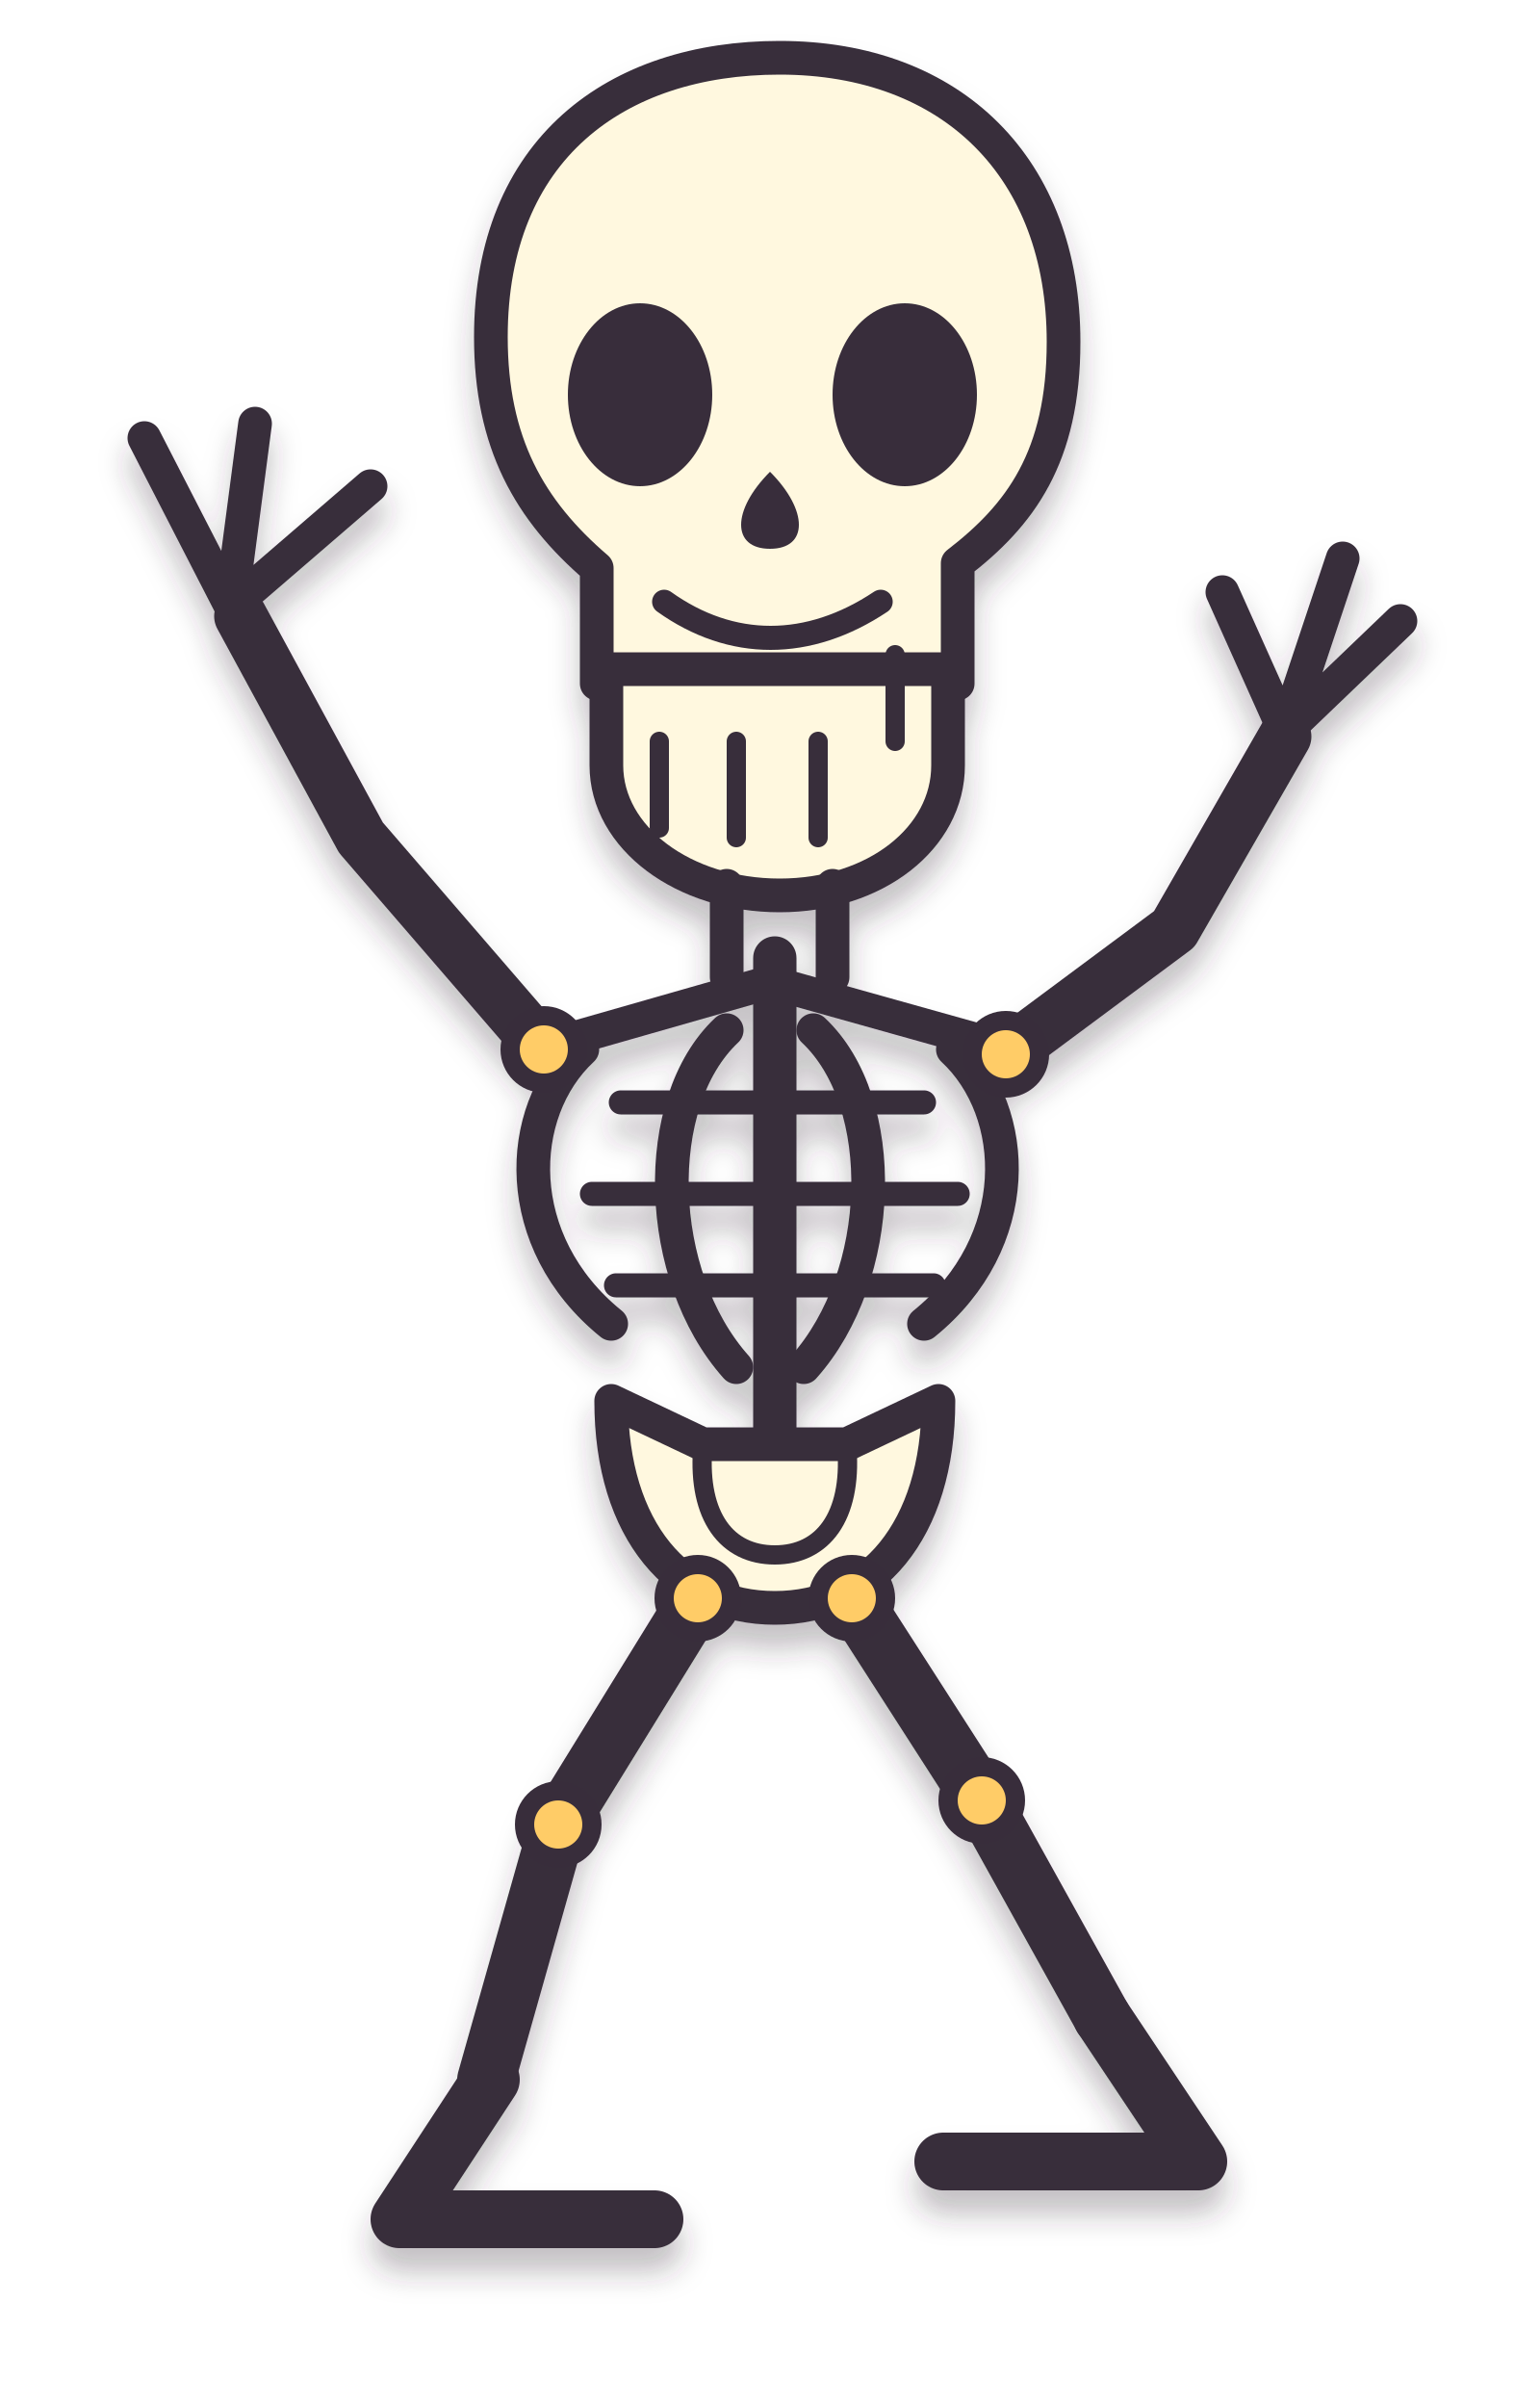
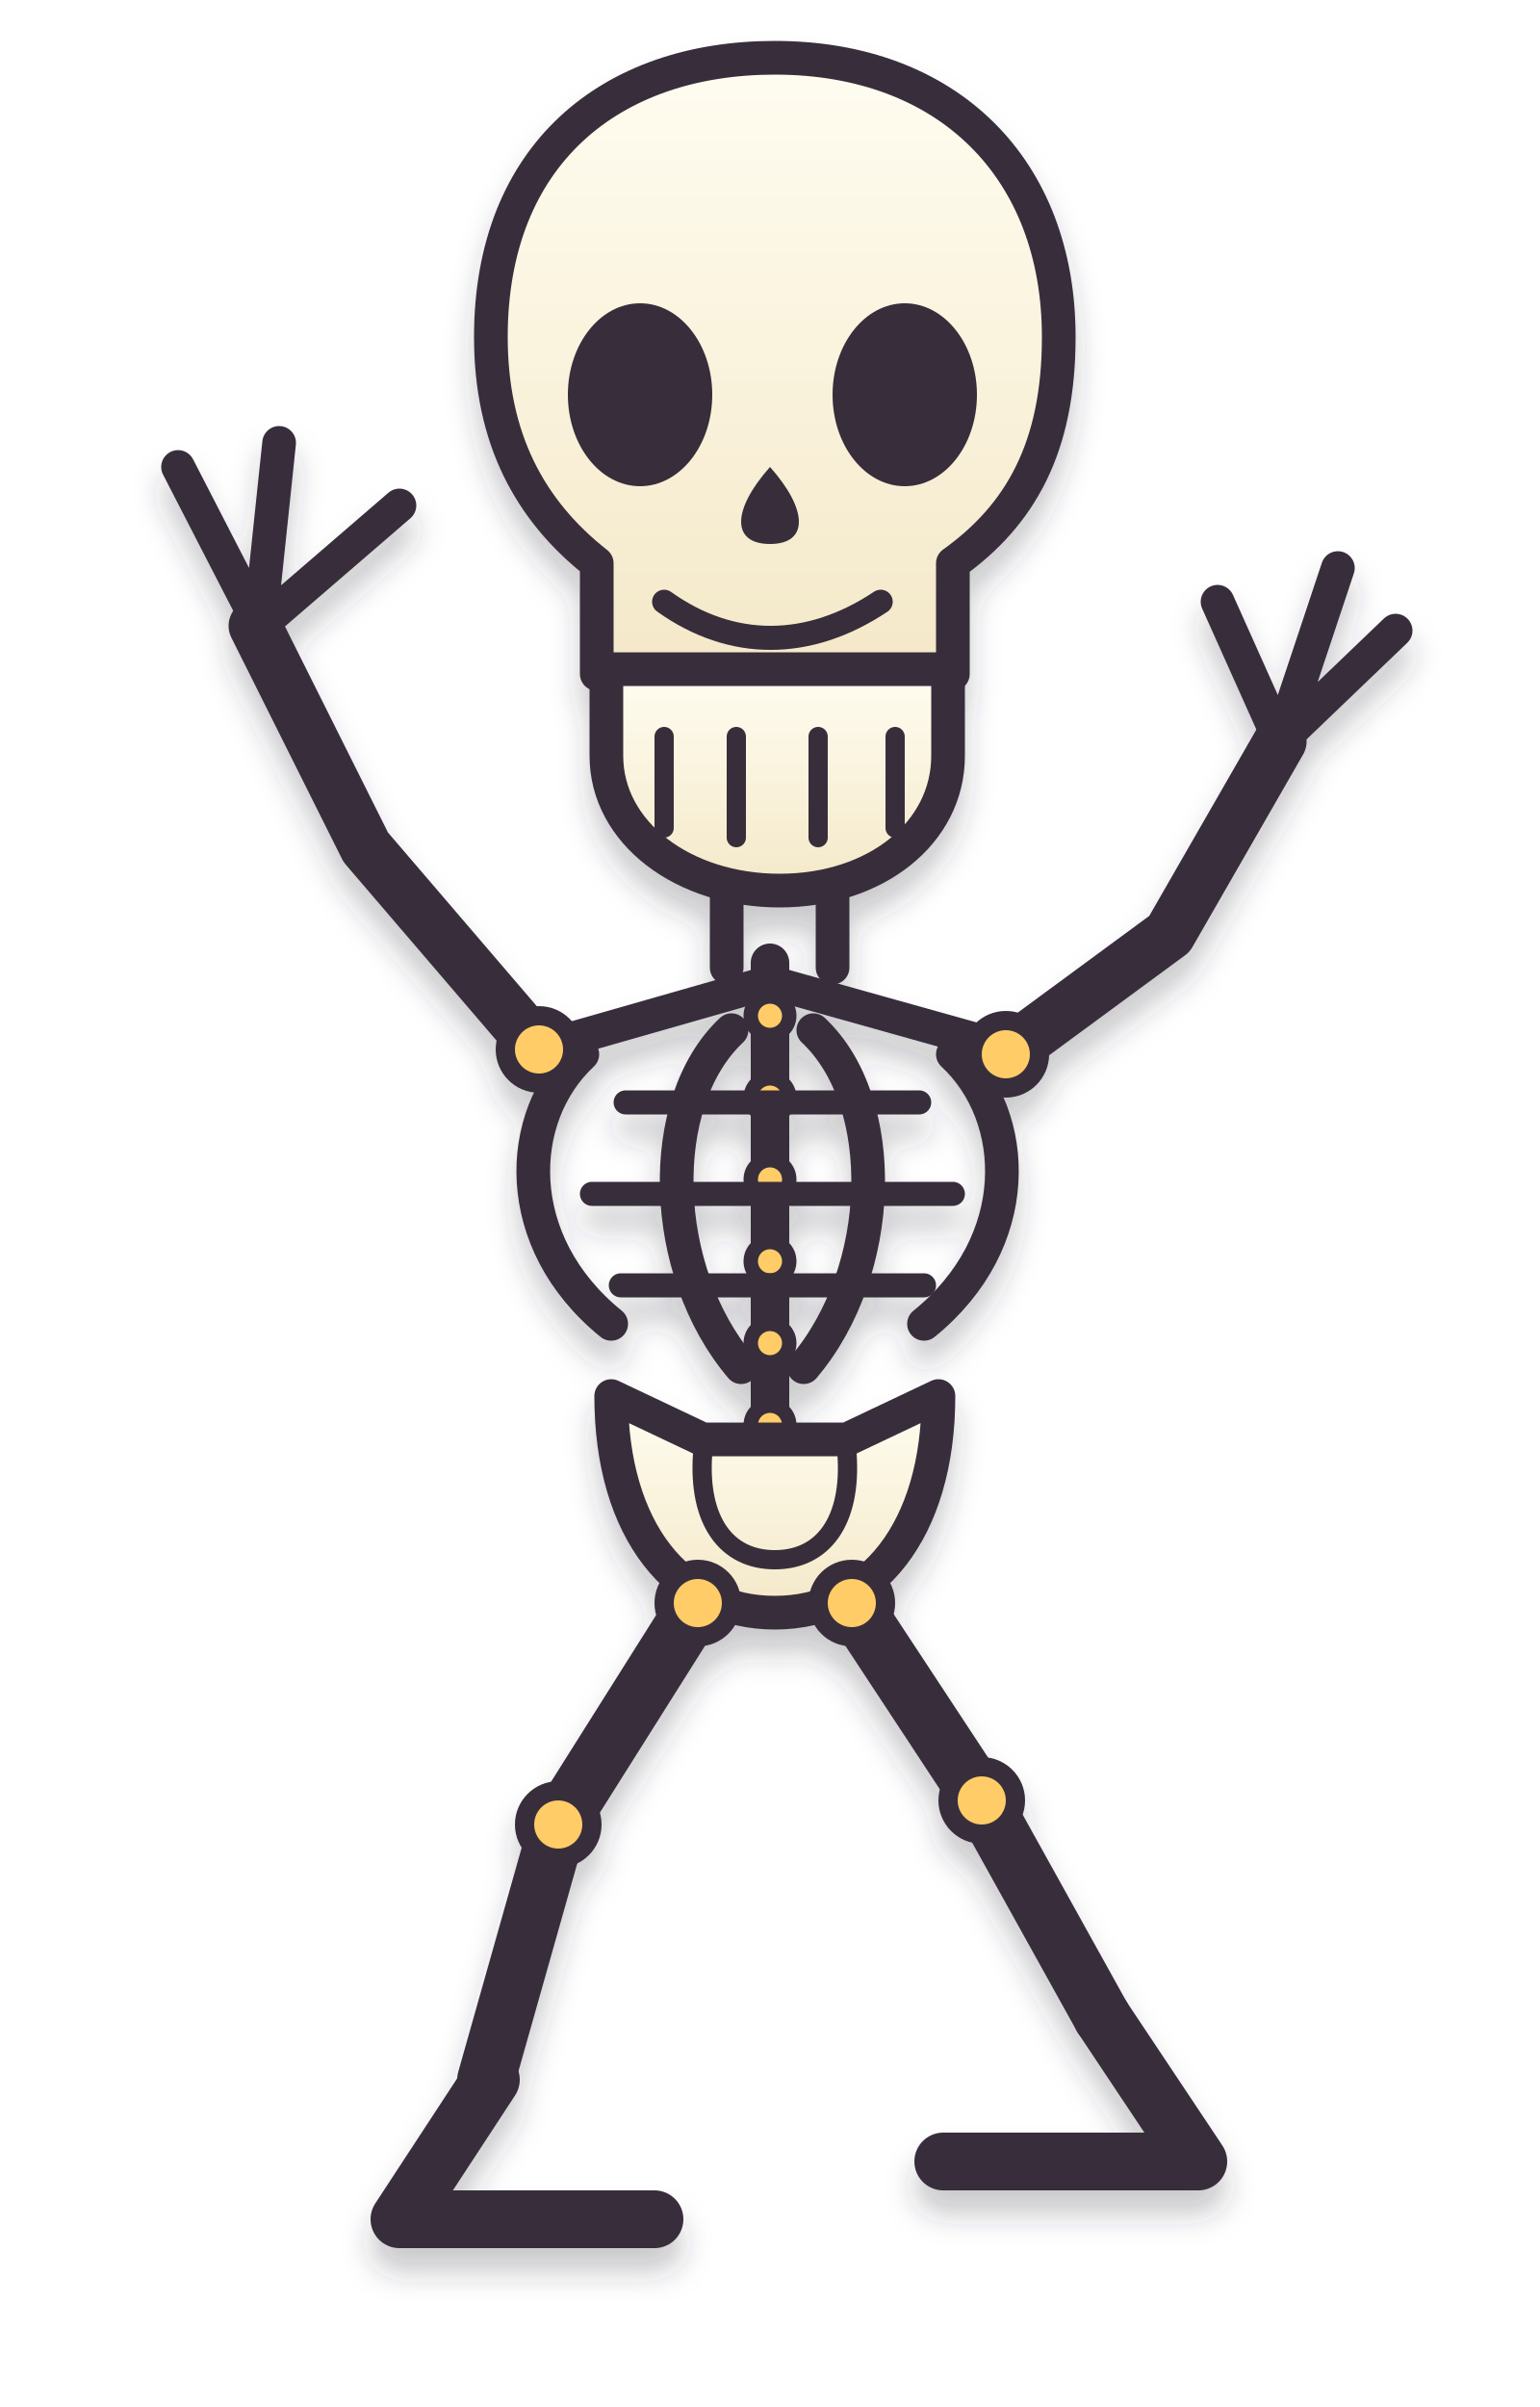
<svg xmlns="http://www.w3.org/2000/svg" viewBox="0 0 320 500" width="320" height="500" role="img" aria-labelledby="title desc">
  <defs>
-     <filter id="shadow" x="-30%" y="-20%" width="160%" height="160%">
-       <feDropShadow dx="0" dy="5" stdDeviation="3" flood-color="#382d3b" flood-opacity=".3" />
+     <linearGradient id="bone" x1="0" x2="0" y1="0" y2="1">
+       <stop stop-color="#fffdf1" />
+       <stop offset="1" stop-color="#f4e8c8" />
+     </linearGradient>
+     <filter id="shadow" x="-30%" y="-20%" width="160%" height="165%">
+       <feDropShadow dx="0" dy="5" stdDeviation="3" flood-color="#382d3b" flood-opacity=".26" />
    </filter>
  </defs>
-   <g fill="#fff8df" stroke="#382d3b" stroke-width="7" stroke-linecap="round" stroke-linejoin="round" filter="url(#shadow)">
-     <path d="M102 70C102 31 128 12 162 12c36 0 59 23 59 59 0 24-9 36-22 46v25H124v-24c-14-12-22-26-22-48Z" />
-     <path d="M126 139h71v20c0 15-15 27-35 27s-36-12-36-27Z" />
-     <path d="M137 154v18m16-18v20m17-20v20m16-20v-18" fill="none" stroke-width="4" />
-     <path d="M151 184v19m22-19v19" fill="none" />
-     <path d="M161 199v125" fill="none" stroke-width="9" />
-     <path d="M160 204 111 218m49-14 50 14" fill="none" />
-     <path d="M121 218c-14 13-15 40 6 57m24-61c-16 15-15 51 2 70m16-70c16 15 15 51-2 70m31-66c14 13 15 40-6 57" fill="none" />
-     <path d="M129 229h63m-69 19h76m-71 19h66" fill="none" stroke-width="5" />
-     <path d="M127 291c0 27 14 43 34 43s34-16 34-43l-19 9h-30Z" />
-     <path d="M146 301c-1 14 5 22 15 22s16-8 15-22" fill="none" stroke-width="4" />
-     <path d="M113 218 75 174 50 128" fill="none" stroke-width="11" />
-     <path d="M48 126 30 91m18 35 5-38m-5 38 29-25" fill="none" />
-     <path d="M209 219 244 193 267 153" fill="none" stroke-width="11" />
-     <path d="M267 152 279 116m-12 36-13-29m13 29 24-23" fill="none" />
-     <path d="M145 332 116 379 101 432" fill="none" stroke-width="12" />
+   <g stroke="#382d3b" stroke-linecap="round" stroke-linejoin="round" filter="url(#shadow)">
+     <path d="M102 70C102 32 127 12 161 12c36 0 59 23 59 58 0 23-8 37-22 47v23h-74v-23c-14-11-22-26-22-47Z" fill="url(#bone)" stroke-width="7" />
+     <path d="M126 139h71v18c0 16-15 28-35 28s-36-12-36-28Z" fill="url(#bone)" stroke-width="7" />
+     <path d="M138 153v19m15-19v21m17-21v21m16-21v19" fill="none" stroke-width="4" />
+     <path d="M151 184v17m22-17v17" fill="none" stroke-width="7" />
+     <path d="M160 200v123" fill="none" stroke-width="8" />
+     <g fill="#ffcc67" stroke-width="3">
+       <circle cx="160" cy="211" r="4" />
+       <circle cx="160" cy="228" r="4" />
+       <circle cx="160" cy="245" r="4" />
+       <circle cx="160" cy="262" r="4" />
+       <circle cx="160" cy="279" r="4" />
+       <circle cx="160" cy="296" r="4" />
+     </g>
+     <path d="M160 204 111 218m49-14 50 14" fill="none" stroke-width="7" />
+     <path d="M121 219c-14 13-15 39 6 56m25-61c-16 15-15 50 2 70m15-70c16 15 15 50-2 70m31-65c14 13 15 39-6 56" fill="none" stroke-width="7" />
+     <path d="M130 229h61m-68 19h75m-69 19h63" fill="none" stroke-width="5" />
+     <path d="M127 290c0 28 14 45 34 45s34-17 34-45l-19 9h-30Z" fill="url(#bone)" stroke-width="7" />
+     <path d="M146 302c-1 14 5 22 15 22s16-8 15-22" fill="none" stroke-width="4" />
+     <path d="M112 218 76 176 53 130" fill="none" stroke-width="11" />
+     <path d="M54 130 37 97m17 33 4-38m-4 38 29-25" fill="none" stroke-width="7" />
+     <path d="M209 219 243 194 266 154" fill="none" stroke-width="11" />
+     <path d="M266 154 278 118m-12 36-13-29m13 29 24-23" fill="none" stroke-width="7" />
+     <path d="M145 333 116 379 101 432" fill="none" stroke-width="12" />
    <path d="M102 432 83 461h53" fill="none" stroke-width="12" />
-     <path d="M177 332 204 374 229 419" fill="none" stroke-width="12" />
+     <path d="M177 333 204 374 229 419" fill="none" stroke-width="12" />
    <path d="M229 419 249 449h-53" fill="none" stroke-width="12" />
+     <g fill="#ffcc67" stroke-width="4">
+       <circle cx="112" cy="218" r="7" />
+       <circle cx="209" cy="219" r="7" />
+       <circle cx="145" cy="333" r="7" />
+       <circle cx="177" cy="333" r="7" />
+       <circle cx="116" cy="379" r="7" />
+       <circle cx="204" cy="374" r="7" />
+     </g>
  </g>
  <g fill="#382d3b">
    <ellipse cx="133" cy="82" rx="15" ry="19" />
    <ellipse cx="188" cy="82" rx="15" ry="19" />
-     <path d="M160 98c-8 8-8 16 0 16s8-8 0-16Z" />
+     <path d="M160 97c-8 9-8 16 0 16s8-7 0-16Z" />
  </g>
-   <path d="M138 125c14 10 30 10 45 0" fill="none" stroke="#382d3b" stroke-width="5" stroke-linecap="round" />
-   <g fill="#ffcc67" stroke="#382d3b" stroke-width="4">
-     <circle cx="113" cy="218" r="7" />
-     <circle cx="209" cy="219" r="7" />
-     <circle cx="145" cy="332" r="7" />
-     <circle cx="177" cy="332" r="7" />
-     <circle cx="116" cy="379" r="7" />
-     <circle cx="204" cy="374" r="7" />
-   </g>
+   <path d="M138 125c14 10 30 10 45 0" fill="none" stroke="#382d3b" stroke-linecap="round" stroke-width="5" />
</svg>
